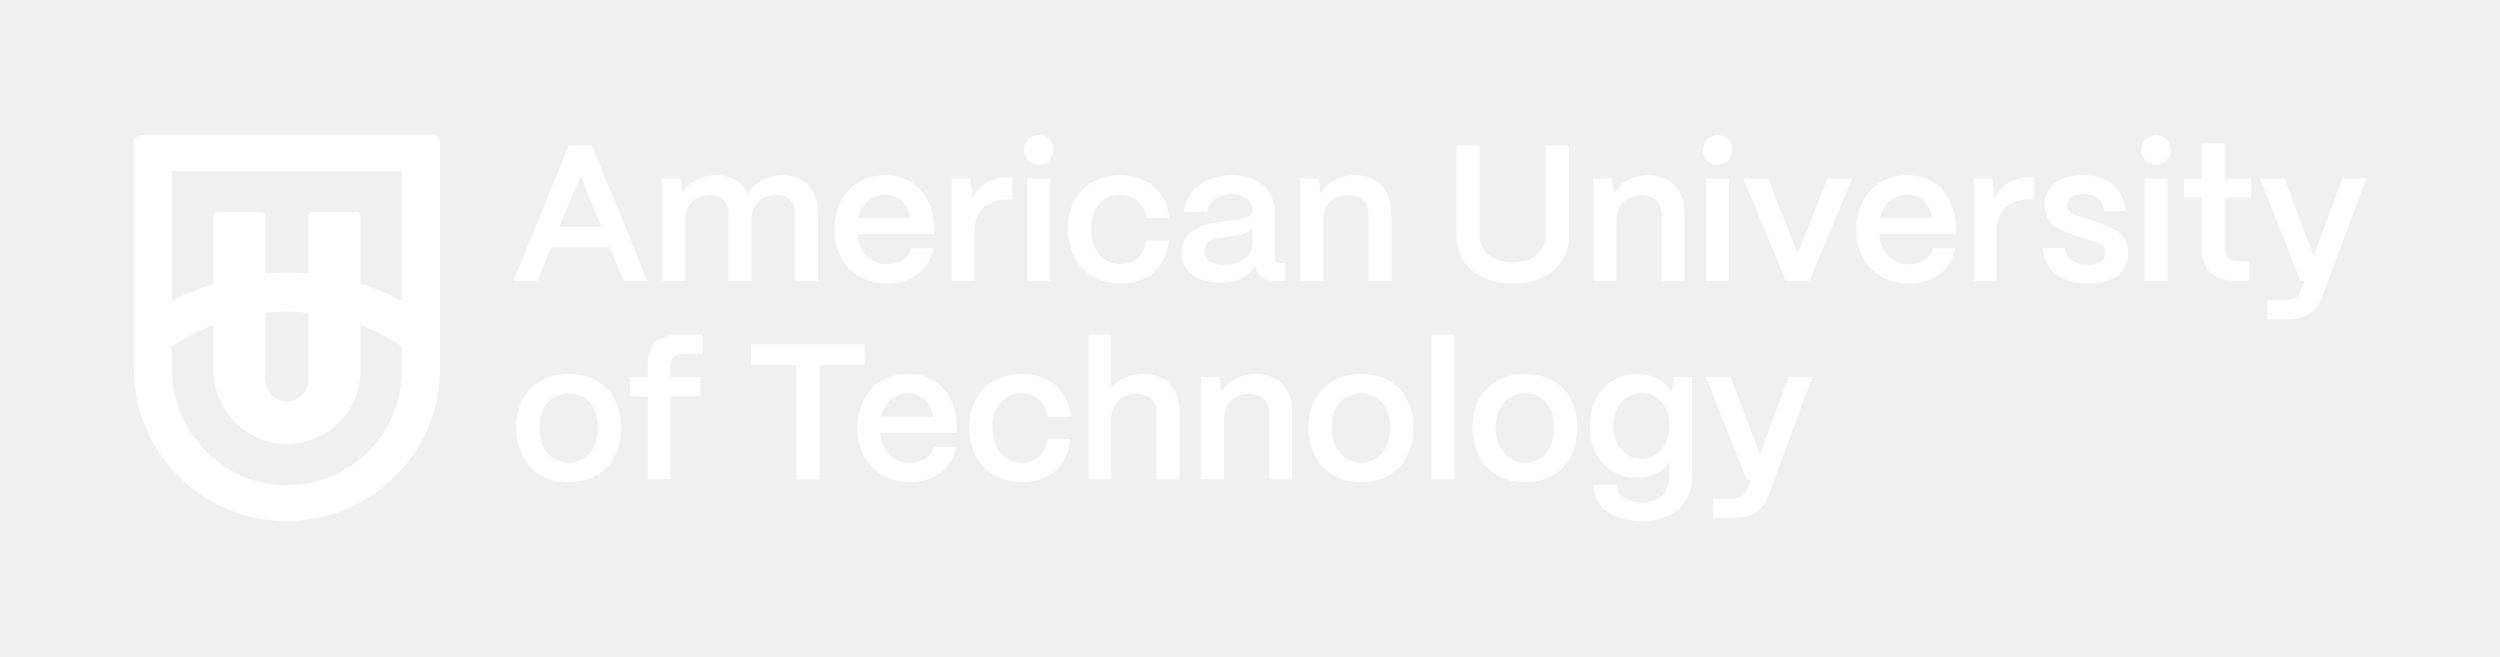
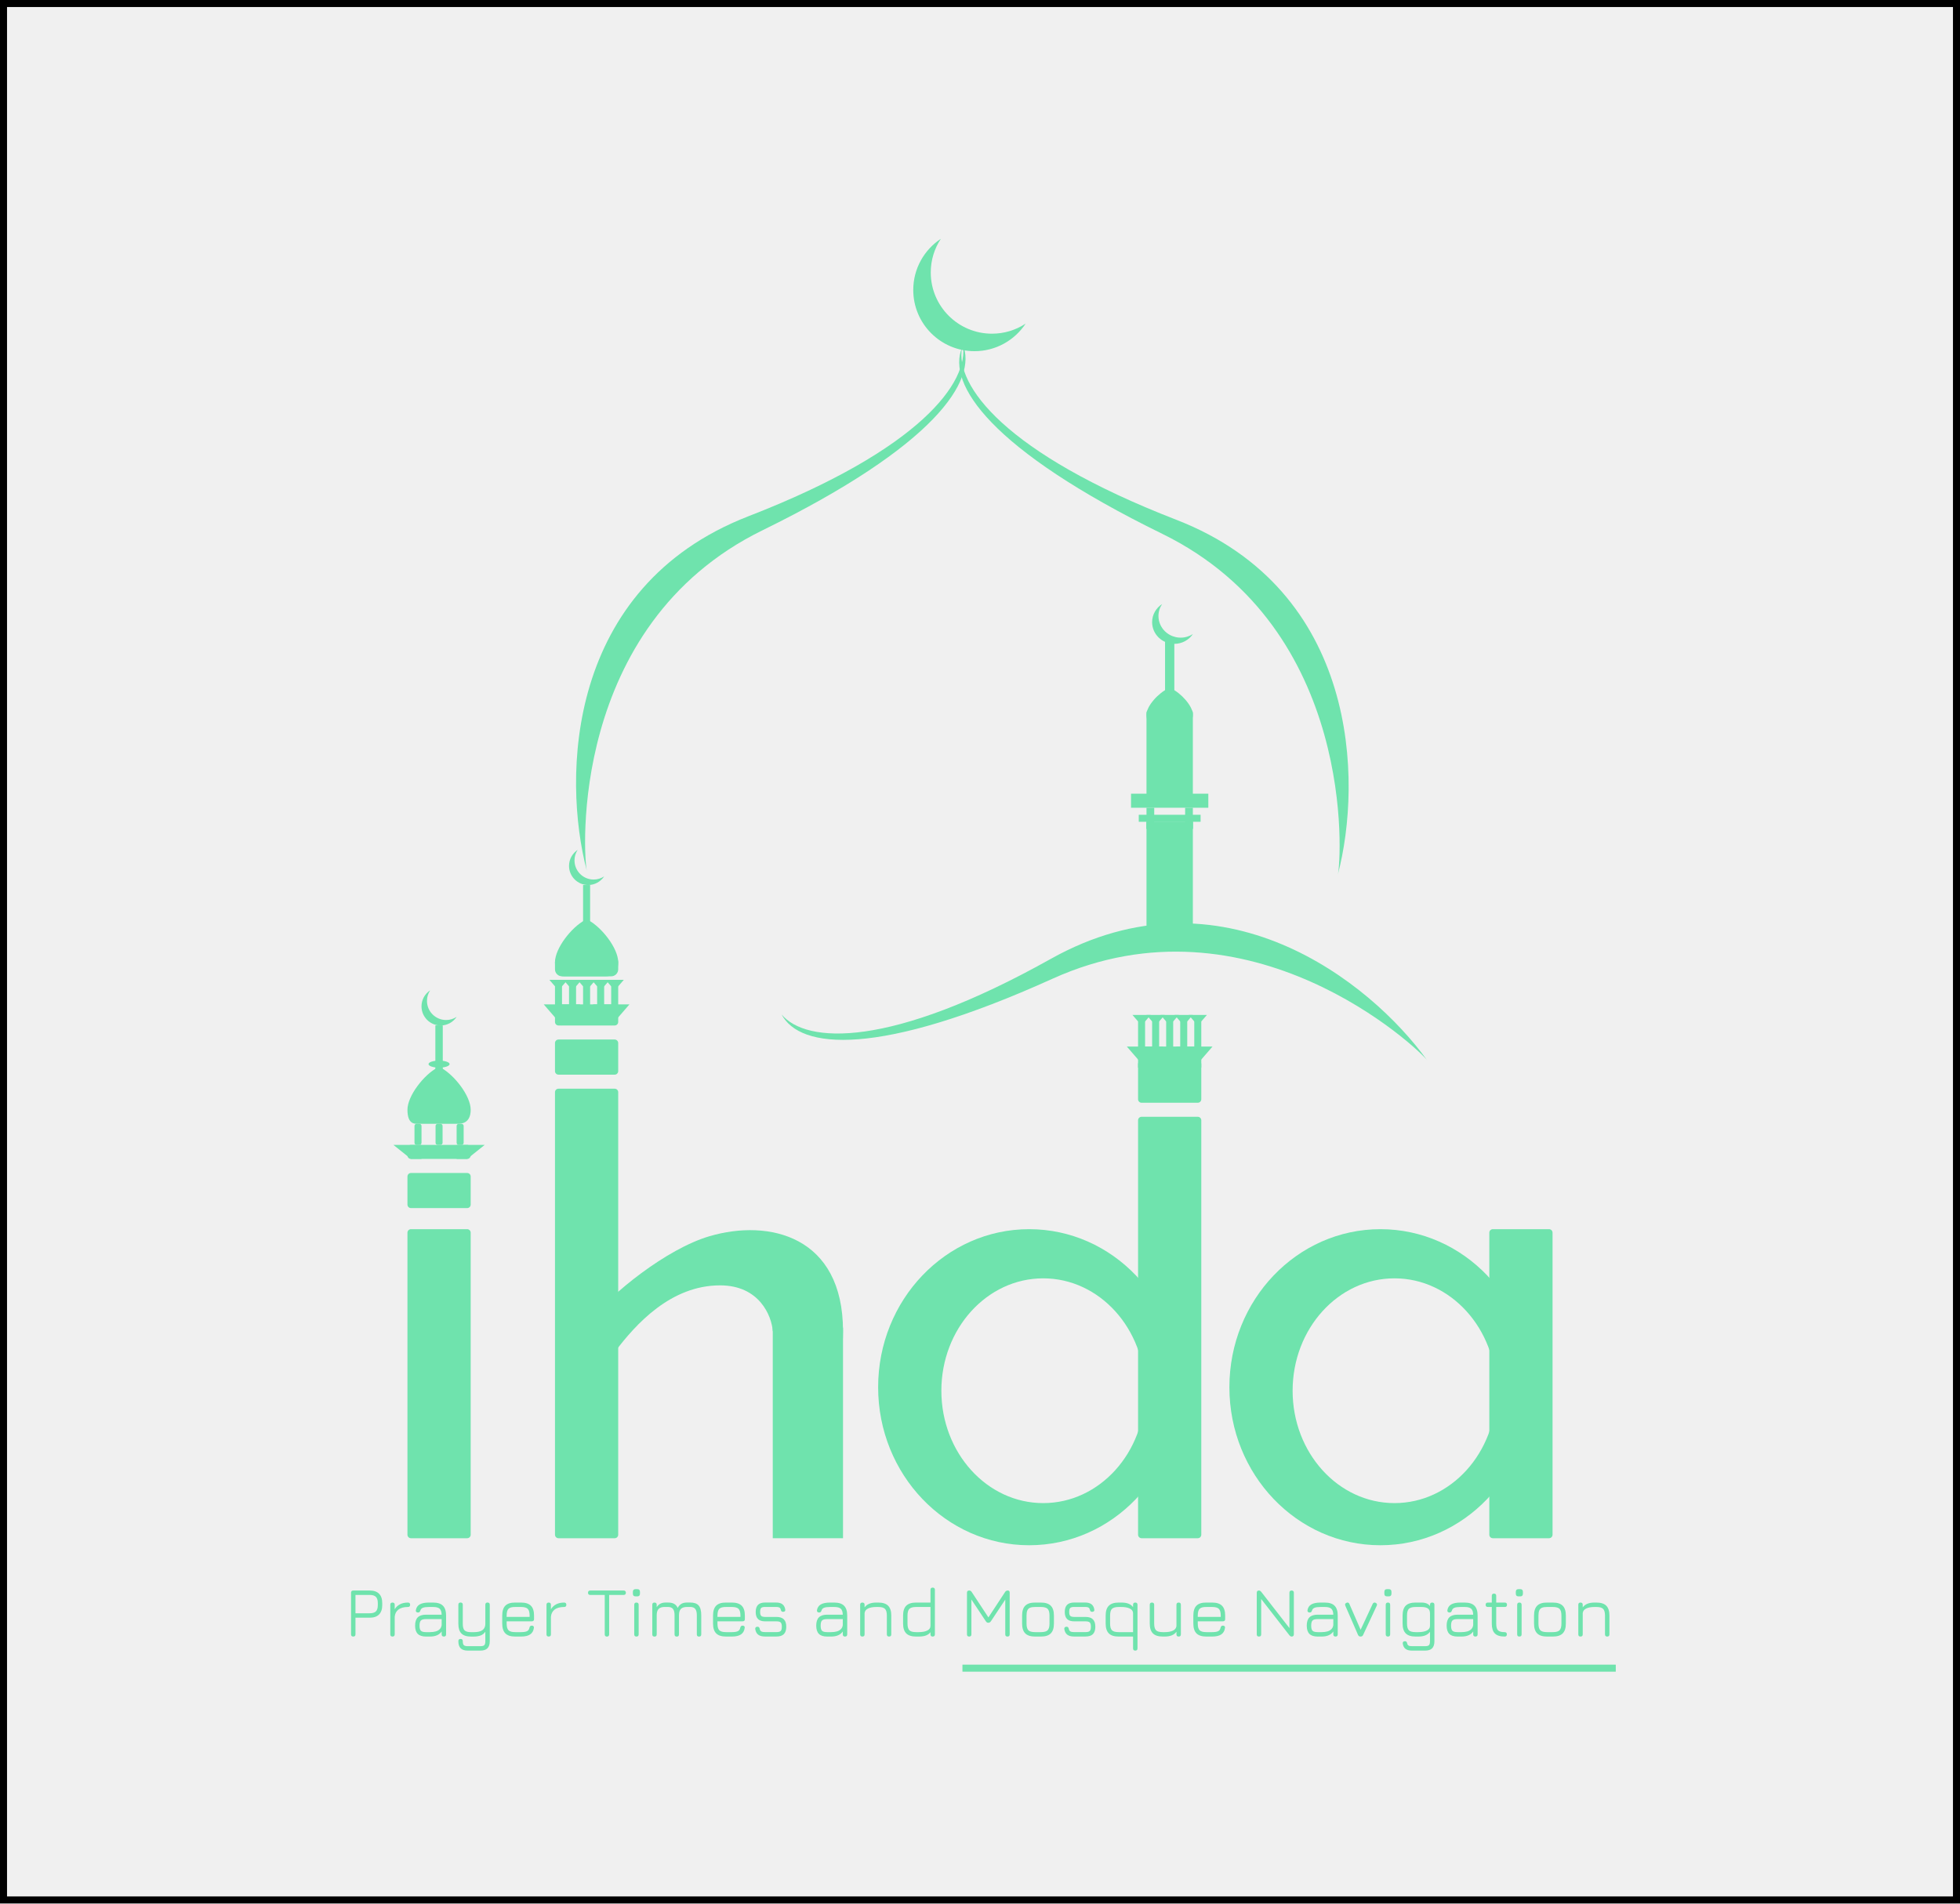
- <svg xmlns="http://www.w3.org/2000/svg" id="Logo" viewBox="0 0 4115.02 1080">
-   <defs>
-     <style>
-       .cls-1 {
-         fill: #fff;
-         stroke-width: 0px;
-       }
-     </style>
-   </defs>
-   <path id="Logogram" class="cls-1" d="M233.78,222.42c-7.5,0-13.58,6.06-13.58,13.54v370.3c0,7.21.3,14.15.88,20.69,5.1,62.7,33.48,120.87,79.94,163.77,46.69,43.13,107.51,66.87,171.22,66.87s124.49-23.73,171.22-66.87c46.45-42.9,74.84-101.03,79.96-163.66.58-6.57.88-13.54.88-20.79V235.96c0-7.48-6.08-13.54-13.58-13.54H233.78ZM661.5,610.05c0,105.02-86.46,190.29-192.17,188.69-103.88-1.56-186.36-87.96-186.36-191.53v-37.21l3.09-2c17.55-11.44,36.27-21.3,55.65-29.29l9.37-3.86v72.89c0,65.95,52.09,121.44,118.21,123,68.12,1.59,124.05-53.19,124.05-120.73v-75.16l9.41,3.86c19.29,7.96,38.03,17.81,55.65,29.29l3.09,2v40.05h.01,0ZM436.57,623.96v-109.26l6.22-.51c19.53-1.69,39.33-1.69,58.88,0l6.22.51v110.31c0,20.72-17.89,37.38-39.09,35.38-18.47-1.73-32.23-17.91-32.23-36.43h-.01.01ZM661.5,495.14l-9.82-4.84c-17.21-8.53-35.28-15.88-53.65-21.84l-4.68-1.52v-110.98c0-3.72-3.06-6.77-6.79-6.77h-71.89c-3.73,0-6.79,3.05-6.79,6.77v94.16l-7.27-.51c-18.85-1.35-37.93-1.35-56.78,0l-7.27.51v-94.16c0-3.72-3.06-6.77-6.79-6.77h-71.89c-3.73,0-6.79,3.05-6.79,6.77v110.98l-4.68,1.52c-18.2,5.93-36.27,13.27-53.62,21.84l-9.81,4.84v-213.91h378.52v213.91h.01-.01Z" />
-   <g id="Logotype">
-     <path class="cls-1" d="M2850.4,852.49h-30.51v-31.78h30.51c13.98,0,21.61-5.08,24.78-13.98l6.67-17.79h-6.99l-66.73-168.4h40.35l48.3,127.73,47.34-127.73h39.09l-73.4,197.32c-8.58,22.56-26.37,34.64-59.42,34.64h0Z" />
-     <path class="cls-1" d="M2702.61,857.57c-47.03,0-79.44-22.88-79.44-59.1h37.49c0,15.89,16.84,28.6,41.94,28.6,29.87,0,45.44-17.79,45.44-43.21v-23.83c-10.8,16.2-29.55,26.37-53.7,26.37-45.12,0-77.53-34.95-77.53-85.15s32.41-85.79,77.2-85.79c26.37,0,47.66,12.39,58.15,31.14l3.18-26.06h29.87v163.32c0,44.48-31.46,73.72-82.61,73.72h.01ZM2701.65,754.94c27.33,0,46.39-22.24,46.39-54.02s-19.07-53.7-46.39-53.7-46.07,21.92-46.07,54.02,18.75,53.7,46.07,53.7Z" />
-     <path class="cls-1" d="M2510.26,793.71c-54.65,0-86.42-38.45-86.42-90.56,0-54.97,37.18-87.7,86.42-87.7,54.34,0,86.1,38.13,86.1,87.7,0,56.88-35.9,90.56-86.1,90.56ZM2510.26,761.62c30.19,0,47.98-24.79,47.98-58.46s-18.75-55.61-47.98-55.61-48.3,22.24-48.3,55.61c0,36.86,20.65,58.46,48.3,58.46Z" />
-     <path class="cls-1" d="M2393.9,788.94h-37.49v-238.31h37.49v238.31Z" />
-     <path class="cls-1" d="M2240.31,793.71c-54.65,0-86.42-38.45-86.42-90.56,0-54.97,37.18-87.7,86.42-87.7,54.33,0,86.11,38.13,86.11,87.7,0,56.88-35.91,90.56-86.11,90.56ZM2240.31,761.62c30.19,0,47.98-24.79,47.98-58.46s-18.75-55.61-47.98-55.61-48.3,22.24-48.3,55.61c0,36.86,20.65,58.46,48.3,58.46Z" />
-     <path class="cls-1" d="M2014.72,788.94h-37.49v-168.4h30.19l3.18,24.78c10.49-17.48,31.77-29.87,56.88-29.87,35.91,0,59.42,24.15,59.42,61.96v111.53h-37.49v-109.62c0-18.75-12.39-31.14-33.36-31.14-24.47,0-40.98,16.84-41.31,38.76v102h-.02,0Z" />
-     <path class="cls-1" d="M1829.19,788.94h-37.49v-238.31h37.49v88.01c11.44-13.98,30.82-23.2,52.74-23.2,35.91,0,59.42,24.15,59.42,61.96v111.53h-37.49v-109.62c0-18.75-12.4-31.14-32.41-31.14-25.42,0-41.94,16.84-42.26,38.77v102h0Z" />
-     <path class="cls-1" d="M1682.42,793.71c-54.97,0-87.06-39.4-87.06-90.24,0-55.29,37.18-88.01,86.11-88.01,46.07,0,77.21,28.28,80.39,70.22h-36.86c-3.5-23.19-20.02-38.13-43.85-38.13-28.6,0-47.66,21.61-47.66,55.92,0,36.86,20.97,58.15,48.93,58.15,22.88,0,38.76-14.61,42.58-38.76h36.86c-4.45,43.53-34.63,70.86-79.44,70.86h0Z" />
-     <path class="cls-1" d="M1497.79,793.71c-51.47,0-86.74-36.86-86.74-88.33,0-55.61,36.54-89.92,83.57-89.92s79.44,33.36,80.39,88.01v8.9h-126.45c2.54,29.55,20.97,49.57,49.57,49.57,19.38,0,34-9.53,39.72-26.37h36.54c-8.58,36.22-36.86,58.15-76.57,58.15h-.03ZM1450.13,686h86.11c-4.77-24.15-19.7-38.77-41.62-38.77s-38.76,14.62-44.48,38.77h-.01Z" />
-     <path class="cls-1" d="M1349.12,788.93h-38.13v-188.1h-74.35v-34.32h186.52v34.32h-74.03v188.1h-.01Z" />
-     <path class="cls-1" d="M1103.84,788.94h-37.5v-136.63h-29.55v-31.77h29.55v-20.97c0-31.77,18.75-48.93,53.7-48.93h36.54v31.77h-34c-12.08,0-18.75,6.99-18.75,19.7v18.43h48.93v31.77h-48.93v136.63h.01Z" />
-     <path class="cls-1" d="M936.16,793.71c-54.65,0-86.43-38.45-86.43-90.56,0-54.97,37.18-87.7,86.43-87.7,54.33,0,86.11,38.13,86.11,87.7,0,56.88-35.91,90.56-86.11,90.56ZM936.16,761.62c30.19,0,47.98-24.79,47.98-58.46s-18.75-55.61-47.98-55.61-48.3,22.24-48.3,55.61c0,36.86,20.65,58.46,48.3,58.46Z" />
-     <path class="cls-1" d="M3762.02,525.54h-30.51v-31.77h30.51c13.98,0,21.61-5.08,24.78-13.98l6.67-17.79h-6.99l-66.73-168.4h40.35l48.3,127.73,47.34-127.73h39.08l-73.4,197.32c-8.58,22.56-26.37,34.63-59.41,34.63h0Z" />
-     <path class="cls-1" d="M3702.21,462.01h-21.61c-36.54,0-56.24-18.11-56.24-51.47v-85.16h-29.55v-31.77h29.55v-57.51h37.5v57.51h43.53v31.77h-43.53v82.61c0,14.3,7.31,22.24,21.29,22.24h19.07v31.77h-.01Z" />
-     <path class="cls-1" d="M3548.66,271.04c-13.66,0-24.15-10.8-24.15-24.47s10.49-24.15,24.15-24.15,24.15,10.49,24.15,24.15-10.17,24.47-24.15,24.47ZM3567.4,462h-37.5v-168.4h37.5v168.4Z" />
-     <path class="cls-1" d="M3438.09,466.76c-46.07,0-73.4-21.61-75.62-58.46h36.22c1.27,18.11,16.84,27.64,37.49,27.64,19.07,0,29.23-7.31,29.23-20.34s-10.8-15.57-25.42-20.34l-22.24-7.31c-27.96-9.21-52.11-18.75-52.11-49.89s22.88-49.57,63.23-49.57,65.77,20.65,70.22,58.78h-35.59c-1.9-19.06-15.57-27.96-34.95-27.96-16.52,0-26.05,6.99-26.05,18.43,0,13.03,14.61,16.52,26.69,20.65l20.33,6.67c33.36,11.12,53.38,21.29,53.38,51.47s-23.51,50.2-64.82,50.2v.03h.01Z" />
-     <path class="cls-1" d="M3286.29,461.99h-37.49v-168.4h30.19l4.45,33.05c10.8-22.88,30.51-34.95,58.47-34.95h6.35v36.54h-6.35c-34.95,0-55.61,18.75-55.61,50.52v83.25h0Z" />
-     <path class="cls-1" d="M3142.34,466.76c-51.48,0-86.75-36.86-86.75-88.33,0-55.61,36.54-89.92,83.57-89.92s79.43,33.36,80.39,88.02v8.9h-126.46c2.54,29.55,20.97,49.57,49.57,49.57,19.38,0,34-9.53,39.72-26.37h36.54c-8.58,36.22-36.86,58.15-76.58,58.15v-.02ZM3094.68,359.04h86.09c-4.76-24.15-19.7-38.76-41.62-38.76s-38.76,14.62-44.48,38.76h.01Z" />
-     <path class="cls-1" d="M2978.56,462h-39.08l-70.22-168.4h40.67l49.25,124.24,48.93-124.24h40.67l-70.22,168.4h0Z" />
-     <path class="cls-1" d="M2827.24,271.04c-13.67,0-24.15-10.8-24.15-24.47s10.48-24.15,24.15-24.15,24.15,10.49,24.15,24.15-10.17,24.47-24.15,24.47ZM2845.99,462h-37.5v-168.4h37.5v168.4Z" />
-     <path class="cls-1" d="M2660.44,461.99h-37.49v-168.4h30.19l3.18,24.78c10.48-17.48,31.77-29.87,56.88-29.87,35.91,0,59.42,24.15,59.42,61.96v111.53h-37.5v-109.62c0-18.75-12.39-31.14-33.36-31.14-24.47,0-40.99,16.84-41.31,38.76v102h0Z" />
-     <path class="cls-1" d="M2490.19,466.76c-57.2,0-92.78-33.68-92.78-78.8v-148.39h38.13v147.43c0,28.6,23.2,44.8,54.34,44.8s54.65-16.21,54.65-44.8v-147.43h38.13v148.39c0,44.48-34.63,78.8-92.46,78.8h0Z" />
-     <path class="cls-1" d="M2177.94,461.99h-37.5v-168.4h30.19l3.18,24.78c10.48-17.48,31.77-29.87,56.88-29.87,35.91,0,59.42,24.15,59.42,61.96v111.53h-37.49v-109.62c0-18.75-12.4-31.14-33.37-31.14-24.47,0-40.99,16.84-41.3,38.76v102h0Z" />
-     <path class="cls-1" d="M2008.94,465.49c-38.76,0-64.19-18.75-63.87-50.2.32-39.4,39.4-47.66,72.13-51.47,25.42-2.86,44.17-3.81,44.48-17.16-.32-16.52-13.03-27.33-34.63-27.33s-38.13,12.07-40.35,29.55h-37.81c3.5-35.59,35.27-60.37,78.8-60.37s70.54,24.78,70.54,60.69v76.26c0,4.77,2.54,7.31,8.26,7.31h9.21v29.23h-17.79c-17.16,0-27.65-6.99-30.51-19.7-.64-1.59-1.27-3.81-1.59-5.72-9.85,18.11-28.28,28.91-56.88,28.91h.01ZM2016.56,435.94c25.74,0,45.12-14.62,45.12-37.18v-23.51c-6.36,9.85-22.56,12.07-40.35,14.3-20.97,2.54-38.44,5.4-38.44,23.2,0,14.62,11.75,23.2,33.68,23.2h-.01Z" />
-     <path class="cls-1" d="M1844.7,466.76c-54.97,0-87.06-39.4-87.06-90.24,0-55.29,37.18-88.02,86.11-88.02,46.07,0,77.21,28.28,80.39,70.22h-36.86c-3.49-23.2-20.01-38.13-43.85-38.13-28.59,0-47.66,21.61-47.66,55.92,0,36.86,20.97,58.15,48.93,58.15,22.88,0,38.76-14.62,42.58-38.76h36.86c-4.45,43.53-34.64,70.86-79.44,70.86Z" />
-     <path class="cls-1" d="M1709.58,271.04c-13.66,0-24.15-10.8-24.15-24.47s10.49-24.15,24.15-24.15,24.15,10.49,24.15,24.15-10.17,24.47-24.15,24.47ZM1728.32,462h-37.49v-168.4h37.49v168.4Z" />
-     <path class="cls-1" d="M1604.21,461.99h-37.49v-168.4h30.19l4.45,33.05c10.8-22.88,30.5-34.95,58.46-34.95h6.36v36.54h-6.36c-34.95,0-55.6,18.75-55.6,50.52v83.25h0Z" />
-     <path class="cls-1" d="M1460.24,466.76c-51.47,0-86.74-36.86-86.74-88.33,0-55.61,36.54-89.92,83.57-89.92s79.43,33.36,80.39,88.02v8.9h-126.46c2.54,29.55,20.97,49.57,49.57,49.57,19.38,0,34-9.53,39.72-26.37h36.54c-8.58,36.22-36.86,58.15-76.58,58.15v-.02h-.01ZM1412.58,359.04h86.1c-4.77-24.15-19.7-38.76-41.62-38.76s-38.76,14.62-44.48,38.76h0Z" />
-     <path class="cls-1" d="M1127.6,461.99h-37.49v-168.4h30.19l2.86,23.51c10.48-16.52,31.14-28.6,56.24-28.6s42.58,12.07,51.47,31.46c9.54-17.79,31.14-31.46,57.83-31.46,35.27,0,57.83,25.1,57.83,61.32v112.16h-37.81v-110.26c0-18.75-11.44-30.82-29.55-30.82-25.74,0-41.94,16.84-42.26,39.08v102h-37.49v-110.26c0-18.75-11.44-30.82-29.55-30.82-25.74,0-41.94,16.84-42.26,39.08v102h0Z" />
-     <path class="cls-1" d="M884.68,462h-39.4l90.88-222.42h38.13l91.19,222.42h-39.4l-22.56-54.97h-96.28l-22.56,54.97ZM955.54,288.82l-34.64,84.52h68.95l-34.31-84.52Z" />
-   </g>
+ <svg xmlns="http://www.w3.org/2000/svg" width="279" height="271" viewBox="0 0 279 271" fill="none">
+   <rect x="58" y="175" width="9" height="44" rx="0.5" fill="#6fe3ad" />
+   <rect x="212" y="175" width="9" height="44" rx="0.5" fill="#6fe3ad" />
+   <rect x="79" y="155" width="9" height="64" rx="0.5" fill="#6fe3ad" />
+   <rect x="162" y="159" width="9" height="60" rx="0.5" fill="#6fe3ad" />
+   <rect width="9" height="5" rx="0.5" transform="matrix(1 0 0 -1 79 153)" fill="#6fe3ad" />
+   <rect width="9" height="5" rx="0.5" transform="matrix(1 0 0 -1 58 172)" fill="#6fe3ad" />
+   <rect width="9" height="2" rx="0.5" transform="matrix(1 0 0 -1 58 165)" fill="#6fe3ad" />
+   <rect width="10" height="30" transform="matrix(1 0 0 -1 110 219)" fill="#6fe3ad" />
+   <path d="M101 176C94.848 177.809 87 184.167 84 188C84.167 190.833 85.1 195.7 87.5 192.5C90.5 188.5 95.5 183 102.5 183C108.1 183 109.833 187.333 110 189.5C113.333 194 120 200.3 120 189.5C120 176 109.5 173.5 101 176Z" fill="#6fe3ad" />
+   <path d="M146.5 175C158.374 175 168 185.074 168 197.5C168 209.926 158.374 220 146.5 220C134.626 220 125 209.926 125 197.5C125 185.074 134.626 175 146.5 175ZM148.5 182C140.492 182 134 189.163 134 198C134 206.837 140.492 214 148.5 214C156.508 214 163 206.837 163 198C163 189.163 156.508 182 148.5 182Z" fill="#6fe3ad" />
+   <path d="M196.5 175C208.374 175 218 185.074 218 197.5C218 209.926 208.374 220 196.5 220C184.626 220 175 209.926 175 197.5C175 185.074 184.626 175 196.5 175ZM198.5 182C190.492 182 184 189.163 184 198C184 206.837 190.492 214 198.5 214C206.508 214 213 206.837 213 198C213 189.163 206.508 182 198.5 182Z" fill="#6fe3ad" />
+   <path d="M69 163H65V165H66.5L69 163Z" fill="#6fe3ad" />
+   <path d="M56 163H60V165H58.5L56 163Z" fill="#6fe3ad" />
+   <rect x="59" y="160" width="1" height="3" rx="0.3" fill="#6fe3ad" />
+   <rect x="62" y="160" width="1" height="3" rx="0.3" fill="#6fe3ad" />
+   <rect x="65" y="160" width="1" height="3" rx="0.3" fill="#6fe3ad" />
+   <path d="M65.105 160H59.421C58.947 160 58 160 58 158C58 156 60.368 153 62.263 152H62.737C64.632 153 67 156 67 158C67 160 65.579 160 65.105 160Z" fill="#6fe3ad" />
+   <rect x="62" y="146" width="1" height="8" fill="#6fe3ad" />
+   <rect x="62" y="146" width="1" height="8" fill="#6fe3ad" />
+   <rect width="9" height="3" rx="0.5" transform="matrix(1 0 0 -1 79 146)" fill="#6fe3ad" />
+   <rect width="9" height="3" rx="1" transform="matrix(1 0 0 -1 79 139)" fill="#6fe3ad" />
+   <path d="M87 146L89.598 143H84.402L87 146Z" fill="#6fe3ad" />
+   <path d="M80 146L82.598 143H77.402L80 146Z" fill="#6fe3ad" />
+   <rect x="79" y="140" width="1" height="4" rx="0.5" fill="#6fe3ad" />
+   <rect x="81" y="140" width="1" height="4" rx="0.5" fill="#6fe3ad" />
+   <rect x="85" y="140" width="1" height="4" rx="0.5" fill="#6fe3ad" />
+   <rect x="83" y="140" width="1" height="4" rx="0.5" fill="#6fe3ad" />
+   <rect x="87" y="140" width="1" height="4" rx="0.5" fill="#6fe3ad" />
+   <path d="M86.105 139H80.421C79.947 139 79 139 79 137C79 135 81.368 132 83.263 131H83.737C85.632 132 88 135 88 137C88 139 86.579 139 86.105 139Z" fill="#6fe3ad" />
+   <rect x="83" y="126" width="1" height="8" fill="#6fe3ad" />
+   <ellipse cx="62.5" cy="151.5" rx="1.5" ry="0.5" fill="#6fe3ad" />
+   <path d="M61.228 141C60.945 141.43 60.778 141.944 60.778 142.497C60.778 144.001 61.998 145.222 63.503 145.222C64.057 145.222 64.571 145.054 65.001 144.771C64.514 145.51 63.677 146 62.725 146C61.22 146 60 144.78 60 143.275C60 142.324 60.489 141.487 61.228 141Z" fill="#6fe3ad" />
+   <rect width="9" height="6" rx="0.5" transform="matrix(1 0 0 -1 162 157)" fill="#6fe3ad" />
+   <rect width="9" height="3" transform="matrix(1 0 0 -1 162 152)" fill="#6fe3ad" />
+   <path d="M170 152L172.598 149H167.402L170 152Z" fill="#6fe3ad" />
+   <path d="M163 152L165.598 149H160.402L163 152Z" fill="#6fe3ad" />
+   <path d="M162.5 146L163.799 144.5H161.201L162.5 146Z" fill="#6fe3ad" />
+   <path d="M164.5 146L165.799 144.5H163.201L164.5 146Z" fill="#6fe3ad" />
+   <path d="M166.5 146L167.799 144.5H165.201L166.5 146Z" fill="#6fe3ad" />
+   <path d="M168.5 146L169.799 144.5H167.201L168.5 146Z" fill="#6fe3ad" />
+   <path d="M170.5 146L171.799 144.5H169.201L170.5 146Z" fill="#6fe3ad" />
+   <rect x="168" y="145" width="1" height="5" rx="0.5" fill="#6fe3ad" />
+   <rect x="170" y="145" width="1" height="5" rx="0.5" fill="#6fe3ad" />
+   <rect x="162" y="145" width="1" height="5" rx="0.5" fill="#6fe3ad" />
+   <rect x="164" y="145" width="1" height="5" rx="0.5" fill="#6fe3ad" />
+   <path d="M82.228 121C81.945 121.43 81.778 121.944 81.778 122.497C81.778 124.001 82.998 125.222 84.503 125.222C85.057 125.222 85.571 125.054 86.001 124.771C85.514 125.51 84.677 126 83.725 126C82.22 126 81 124.78 81 123.275C81 122.324 81.489 121.487 82.228 121Z" fill="#6fe3ad" />
+   <path d="M133.926 34C133.019 35.375 132.49 37.021 132.49 38.791C132.49 43.605 136.394 47.508 141.208 47.508C142.977 47.508 144.622 46.979 145.997 46.073C144.438 48.437 141.761 49.998 138.717 49.998C133.903 49.998 130 46.096 130 41.282C130 38.238 131.561 35.559 133.926 34Z" fill="#6fe3ad" />
+   <rect x="166" y="145" width="1" height="5" rx="0.5" fill="#6fe3ad" />
+   <path d="M79.5 141L80.799 139.5H78.201L79.5 141Z" fill="#6fe3ad" />
+   <path d="M81.5 141L82.799 139.5H80.201L81.5 141Z" fill="#6fe3ad" />
+   <path d="M83.5 141L84.799 139.5H82.201L83.5 141Z" fill="#6fe3ad" />
+   <path d="M85.5 141L86.799 139.5H84.201L85.5 141Z" fill="#6fe3ad" />
+   <path d="M87.5 141L88.799 139.5H86.201L87.5 141Z" fill="#6fe3ad" />
+   <rect x="163.2" y="101" width="6.6" height="13" rx="0.5" fill="#6fe3ad" />
+   <path d="M168.411 103H164.242C163.895 103 163.2 103 163.2 101.75C163.2 100.5 164.937 98.625 166.326 98H166.674C168.063 98.625 169.8 100.5 169.8 101.75C169.8 103 168.758 103 168.411 103Z" fill="#6fe3ad" />
+   <rect x="165.842" y="90.667" width="1.32" height="9.067" fill="#6fe3ad" />
+   <path d="M165.425 86C165.096 86.487 164.903 87.07 164.903 87.697C164.904 89.402 166.319 90.784 168.064 90.784C168.706 90.784 169.303 90.596 169.802 90.274C169.236 91.112 168.265 91.666 167.161 91.666C165.415 91.666 164 90.284 164 88.579C164 87.501 164.567 86.552 165.425 86Z" fill="#6fe3ad" />
+   <rect x="161" y="113" width="11" height="2" fill="#6fe3ad" />
+   <rect x="162.1" y="116" width="8.8" height="1" fill="#6fe3ad" />
+   <rect x="163.2" y="117" width="6.6" height="1" fill="#6fe3ad" />
+   <rect x="163.2" y="117" width="6.6" height="16" fill="#6fe3ad" />
+   <rect x="163.2" y="115" width="1.1" height="3" fill="#6fe3ad" />
+   <rect x="168.7" y="115" width="1.1" height="3" fill="#6fe3ad" />
+   <path d="M108.537 75.5C80.854 89.059 83.037 122 83.537 124C80.037 110.667 80.564 83.571 106.537 73.5C131.037 64 138.037 54.333 137.037 49C139.204 54.167 133.037 63.5 108.537 75.5Z" fill="#6fe3ad" />
+   <path d="M165.44 76C193.122 89.559 190.94 122.5 190.44 124.5C193.94 111.167 193.412 84.071 167.44 74C142.94 64.5 135.94 54.833 136.94 49.5C134.773 54.667 140.94 64 165.44 76Z" fill="#6fe3ad" />
+   <path d="M149.839 139.337C177.924 126.633 201.928 149.299 203.151 150.958C195.102 139.767 173.878 122.914 149.571 136.521C126.642 149.356 114.731 148.595 111.257 144.427C113.859 149.388 124.982 150.58 149.839 139.337Z" fill="#6fe3ad" />
+   <path d="M50.285 233C50.075 233 49.97 232.895 49.97 232.685V226.76C49.97 226.55 50.075 226.445 50.285 226.445H52.625C53.208 226.445 53.652 226.597 53.955 226.9C54.258 227.203 54.41 227.647 54.41 228.23V228.53C54.41 229.11 54.258 229.553 53.955 229.86C53.652 230.163 53.208 230.315 52.625 230.315H50.6V232.685C50.6 232.895 50.495 233 50.285 233ZM50.6 229.685H52.625C53.035 229.685 53.33 229.595 53.51 229.415C53.69 229.232 53.78 228.937 53.78 228.53V228.23C53.78 227.823 53.69 227.53 53.51 227.35C53.33 227.167 53.035 227.075 52.625 227.075H50.6V229.685ZM55.871 233C55.661 233 55.556 232.895 55.556 232.685V228.475C55.556 228.265 55.661 228.16 55.871 228.16C56.081 228.16 56.186 228.265 56.186 228.475V229.115C56.369 228.805 56.621 228.568 56.941 228.405C57.261 228.242 57.636 228.16 58.066 228.16C58.276 228.16 58.381 228.265 58.381 228.475C58.381 228.685 58.276 228.79 58.066 228.79C57.479 228.79 57.026 228.915 56.706 229.165C56.389 229.415 56.216 229.763 56.186 230.21V232.685C56.186 232.895 56.081 233 55.871 233ZM60.644 233C60.114 233 59.722 232.873 59.469 232.62C59.215 232.367 59.089 231.975 59.089 231.445C59.089 230.912 59.215 230.518 59.469 230.265C59.722 230.012 60.114 229.885 60.644 229.885H62.869C62.855 229.475 62.757 229.19 62.574 229.03C62.394 228.87 62.084 228.79 61.644 228.79H61.064C60.67 228.79 60.38 228.828 60.194 228.905C60.01 228.978 59.892 229.107 59.839 229.29C59.805 229.39 59.764 229.463 59.714 229.51C59.667 229.553 59.595 229.575 59.499 229.575C59.395 229.575 59.314 229.547 59.254 229.49C59.197 229.43 59.177 229.35 59.194 229.25C59.257 228.87 59.442 228.593 59.749 228.42C60.055 228.247 60.494 228.16 61.064 228.16H61.644C62.284 228.16 62.752 228.31 63.049 228.61C63.349 228.907 63.499 229.375 63.499 230.015V232.685C63.499 232.895 63.394 233 63.184 233C62.974 233 62.869 232.895 62.869 232.685V232.275C62.539 232.758 61.984 233 61.204 233H60.644ZM60.644 232.37H61.204C61.504 232.37 61.77 232.338 62.004 232.275C62.24 232.212 62.434 232.107 62.584 231.96C62.737 231.813 62.832 231.615 62.869 231.365V230.515H60.644C60.287 230.515 60.044 230.58 59.914 230.71C59.784 230.84 59.719 231.085 59.719 231.445C59.719 231.802 59.784 232.045 59.914 232.175C60.044 232.305 60.287 232.37 60.644 232.37ZM66.581 235C66.128 235 65.791 234.89 65.571 234.67C65.354 234.45 65.246 234.112 65.246 233.655C65.246 233.445 65.351 233.34 65.561 233.34C65.771 233.34 65.876 233.445 65.876 233.655C65.876 233.935 65.924 234.123 66.021 234.22C66.118 234.32 66.304 234.37 66.581 234.37H68.381C68.658 234.37 68.844 234.32 68.941 234.22C69.038 234.123 69.086 233.935 69.086 233.655V232.315C68.896 232.582 68.661 232.763 68.381 232.86C68.101 232.957 67.781 233.005 67.421 233.005H67.071C66.441 233.005 65.979 232.858 65.686 232.565C65.393 232.272 65.246 231.813 65.246 231.19V228.47C65.246 228.26 65.351 228.155 65.561 228.155C65.771 228.155 65.876 228.26 65.876 228.47V231.19C65.876 231.64 65.961 231.95 66.131 232.12C66.304 232.29 66.618 232.375 67.071 232.375H67.421C67.994 232.375 68.414 232.277 68.681 232.08C68.951 231.883 69.086 231.587 69.086 231.19V228.47C69.086 228.26 69.191 228.155 69.401 228.155C69.611 228.155 69.716 228.26 69.716 228.47V233.655C69.716 234.112 69.606 234.45 69.386 234.67C69.169 234.89 68.834 235 68.381 235H66.581ZM72.12 230.83V231.155C72.12 231.612 72.208 231.928 72.385 232.105C72.564 232.282 72.885 232.37 73.344 232.37H74.165C74.561 232.37 74.85 232.323 75.029 232.23C75.213 232.137 75.325 231.975 75.365 231.745C75.388 231.645 75.424 231.57 75.475 231.52C75.525 231.47 75.6 231.445 75.7 231.445C75.803 231.445 75.881 231.473 75.934 231.53C75.991 231.583 76.011 231.663 75.995 231.77C75.941 232.187 75.763 232.497 75.46 232.7C75.159 232.9 74.728 233 74.165 233H73.344C72.708 233 72.24 232.85 71.939 232.55C71.639 232.25 71.49 231.785 71.49 231.155V230.015C71.49 229.368 71.639 228.897 71.939 228.6C72.24 228.3 72.708 228.153 73.344 228.16H74.165C74.805 228.16 75.273 228.31 75.57 228.61C75.87 228.907 76.019 229.375 76.019 230.015V230.515C76.019 230.725 75.915 230.83 75.704 230.83H72.12ZM73.344 228.79C72.885 228.783 72.564 228.868 72.385 229.045C72.208 229.222 72.12 229.545 72.12 230.015V230.2H75.389V230.015C75.389 229.552 75.301 229.232 75.124 229.055C74.948 228.878 74.628 228.79 74.165 228.79H73.344ZM78.107 233C77.897 233 77.792 232.895 77.792 232.685V228.475C77.792 228.265 77.897 228.16 78.107 228.16C78.317 228.16 78.422 228.265 78.422 228.475V229.115C78.606 228.805 78.857 228.568 79.177 228.405C79.497 228.242 79.872 228.16 80.302 228.16C80.512 228.16 80.617 228.265 80.617 228.475C80.617 228.685 80.512 228.79 80.302 228.79C79.716 228.79 79.262 228.915 78.942 229.165C78.626 229.415 78.452 229.763 78.422 230.21V232.685C78.422 232.895 78.317 233 78.107 233ZM86.397 233.005C86.297 233.005 86.219 232.978 86.162 232.925C86.109 232.868 86.082 232.79 86.082 232.69V227.075H84.017C83.917 227.075 83.839 227.048 83.782 226.995C83.729 226.938 83.702 226.86 83.702 226.76C83.702 226.66 83.729 226.583 83.782 226.53C83.839 226.473 83.917 226.445 84.017 226.445H88.777C88.877 226.445 88.954 226.473 89.007 226.53C89.064 226.583 89.092 226.66 89.092 226.76C89.092 226.86 89.064 226.938 89.007 226.995C88.954 227.048 88.877 227.075 88.777 227.075H86.712V232.69C86.712 232.787 86.684 232.863 86.627 232.92C86.574 232.977 86.497 233.005 86.397 233.005ZM90.478 227.28C90.218 227.28 90.088 227.148 90.088 226.885V226.635C90.088 226.378 90.218 226.25 90.478 226.25H90.722C90.972 226.25 91.097 226.378 91.097 226.635V226.885C91.097 227.148 90.972 227.28 90.722 227.28H90.478ZM90.597 233C90.388 233 90.282 232.895 90.282 232.685V228.475C90.282 228.265 90.388 228.16 90.597 228.16C90.808 228.16 90.912 228.265 90.912 228.475V232.685C90.912 232.895 90.808 233 90.597 233ZM98.231 228.155C98.801 228.155 99.207 228.295 99.451 228.575C99.698 228.855 99.821 229.32 99.821 229.97V232.69C99.821 232.9 99.716 233.005 99.506 233.005C99.296 233.005 99.191 232.9 99.191 232.69V229.97C99.191 229.55 99.116 229.248 98.966 229.065C98.819 228.878 98.574 228.785 98.231 228.785H97.816C97.399 228.785 97.101 228.878 96.921 229.065C96.741 229.248 96.651 229.55 96.651 229.97V232.69C96.651 232.9 96.546 233.005 96.336 233.005C96.126 233.005 96.021 232.9 96.021 232.69V229.97C96.021 229.55 95.946 229.248 95.796 229.065C95.649 228.878 95.404 228.785 95.061 228.785H94.646C94.229 228.785 93.931 228.878 93.751 229.065C93.571 229.248 93.481 229.55 93.481 229.97V232.69C93.481 232.9 93.376 233.005 93.166 233.005C92.956 233.005 92.851 232.9 92.851 232.69V228.475C92.851 228.265 92.956 228.16 93.166 228.16C93.376 228.16 93.481 228.265 93.481 228.475V228.81C93.638 228.577 93.817 228.41 94.021 228.31C94.228 228.207 94.483 228.155 94.786 228.155H95.061C95.431 228.155 95.726 228.215 95.946 228.335C96.169 228.452 96.343 228.645 96.466 228.915C96.619 228.642 96.801 228.447 97.011 228.33C97.221 228.213 97.489 228.155 97.816 228.155H98.231ZM102.129 230.83V231.155C102.129 231.612 102.218 231.928 102.394 232.105C102.574 232.282 102.894 232.37 103.354 232.37H104.174C104.571 232.37 104.859 232.323 105.039 232.23C105.223 232.137 105.334 231.975 105.374 231.745C105.398 231.645 105.434 231.57 105.484 231.52C105.534 231.47 105.609 231.445 105.709 231.445C105.813 231.445 105.891 231.473 105.944 231.53C106.001 231.583 106.021 231.663 106.004 231.77C105.951 232.187 105.773 232.497 105.469 232.7C105.169 232.9 104.738 233 104.174 233H103.354C102.718 233 102.249 232.85 101.949 232.55C101.649 232.25 101.499 231.785 101.499 231.155V230.015C101.499 229.368 101.649 228.897 101.949 228.6C102.249 228.3 102.718 228.153 103.354 228.16H104.174C104.814 228.16 105.283 228.31 105.579 228.61C105.879 228.907 106.029 229.375 106.029 230.015V230.515C106.029 230.725 105.924 230.83 105.714 230.83H102.129ZM103.354 228.79C102.894 228.783 102.574 228.868 102.394 229.045C102.218 229.222 102.129 229.545 102.129 230.015V230.2H105.399V230.015C105.399 229.552 105.311 229.232 105.134 229.055C104.958 228.878 104.638 228.79 104.174 228.79H103.354ZM108.887 232.995C108.474 232.995 108.154 232.908 107.927 232.735C107.7 232.558 107.56 232.292 107.507 231.935C107.494 231.828 107.515 231.747 107.572 231.69C107.632 231.63 107.714 231.6 107.817 231.6C107.92 231.6 107.995 231.627 108.042 231.68C108.092 231.73 108.127 231.807 108.147 231.91C108.18 232.08 108.254 232.198 108.367 232.265C108.48 232.332 108.654 232.365 108.887 232.365H110.527C110.824 232.365 111.025 232.312 111.132 232.205C111.239 232.098 111.292 231.897 111.292 231.6C111.292 231.303 111.239 231.102 111.132 230.995C111.025 230.888 110.824 230.835 110.527 230.835H108.912C108.462 230.835 108.125 230.725 107.902 230.505C107.682 230.285 107.572 229.95 107.572 229.5C107.572 229.04 107.682 228.702 107.902 228.485C108.122 228.265 108.459 228.155 108.912 228.155H110.477C111.244 228.155 111.677 228.487 111.777 229.15C111.797 229.253 111.777 229.335 111.717 229.395C111.66 229.452 111.579 229.48 111.472 229.48C111.372 229.48 111.297 229.455 111.247 229.405C111.2 229.352 111.165 229.277 111.142 229.18C111.112 229.03 111.047 228.927 110.947 228.87C110.847 228.813 110.69 228.785 110.477 228.785H108.912C108.635 228.785 108.447 228.833 108.347 228.93C108.25 229.027 108.202 229.217 108.202 229.5C108.202 229.77 108.252 229.955 108.352 230.055C108.452 230.155 108.639 230.205 108.912 230.205H110.527C111 230.205 111.35 230.32 111.577 230.55C111.807 230.777 111.922 231.127 111.922 231.6C111.922 232.073 111.807 232.425 111.577 232.655C111.35 232.882 111 232.995 110.527 232.995H108.887ZM117.743 233C117.213 233 116.822 232.873 116.568 232.62C116.315 232.367 116.188 231.975 116.188 231.445C116.188 230.912 116.315 230.518 116.568 230.265C116.822 230.012 117.213 229.885 117.743 229.885H119.968C119.955 229.475 119.857 229.19 119.673 229.03C119.493 228.87 119.183 228.79 118.743 228.79H118.163C117.77 228.79 117.48 228.828 117.293 228.905C117.11 228.978 116.992 229.107 116.938 229.29C116.905 229.39 116.863 229.463 116.813 229.51C116.767 229.553 116.695 229.575 116.598 229.575C116.495 229.575 116.413 229.547 116.353 229.49C116.297 229.43 116.277 229.35 116.293 229.25C116.357 228.87 116.542 228.593 116.848 228.42C117.155 228.247 117.593 228.16 118.163 228.16H118.743C119.383 228.16 119.852 228.31 120.148 228.61C120.448 228.907 120.598 229.375 120.598 230.015V232.685C120.598 232.895 120.493 233 120.283 233C120.073 233 119.968 232.895 119.968 232.685V232.275C119.638 232.758 119.083 233 118.303 233H117.743ZM117.743 232.37H118.303C118.603 232.37 118.87 232.338 119.103 232.275C119.34 232.212 119.533 232.107 119.683 231.96C119.837 231.813 119.932 231.615 119.968 231.365V230.515H117.743C117.387 230.515 117.143 230.58 117.013 230.71C116.883 230.84 116.818 231.085 116.818 231.445C116.818 231.802 116.883 232.045 117.013 232.175C117.143 232.305 117.387 232.37 117.743 232.37ZM122.756 233C122.546 233 122.441 232.895 122.441 232.685V228.475C122.441 228.265 122.546 228.16 122.756 228.16C122.966 228.16 123.071 228.265 123.071 228.475V228.845C123.401 228.388 123.956 228.16 124.736 228.16H125.016C125.656 228.16 126.124 228.31 126.421 228.61C126.721 228.907 126.871 229.375 126.871 230.015V232.685C126.871 232.895 126.766 233 126.556 233C126.346 233 126.241 232.895 126.241 232.685V230.015C126.241 229.552 126.151 229.232 125.971 229.055C125.794 228.878 125.476 228.79 125.016 228.79H124.736C124.259 228.79 123.872 228.86 123.576 229C123.279 229.14 123.111 229.358 123.071 229.655V232.685C123.071 232.895 122.966 233 122.756 233ZM130.405 233C129.768 233 129.3 232.85 129 232.55C128.7 232.25 128.55 231.782 128.55 231.145V230.015C128.55 229.375 128.7 228.907 129 228.61C129.3 228.31 129.768 228.16 130.405 228.16H132.45V226.345C132.45 226.135 132.555 226.03 132.765 226.03C132.975 226.03 133.08 226.135 133.08 226.345V232.685C133.08 232.895 132.975 233 132.765 233C132.555 233 132.45 232.895 132.45 232.685V232.375C132.303 232.578 132.095 232.733 131.825 232.84C131.555 232.947 131.208 233 130.785 233H130.405ZM130.405 232.37H130.785C131.278 232.37 131.678 232.297 131.985 232.15C132.295 232 132.45 231.777 132.45 231.48V228.79H130.405C129.945 228.79 129.625 228.88 129.445 229.06C129.268 229.237 129.18 229.555 129.18 230.015V231.145C129.18 231.605 129.268 231.925 129.445 232.105C129.625 232.282 129.945 232.37 130.405 232.37ZM137.961 233C137.751 233 137.646 232.895 137.646 232.685V226.76C137.646 226.55 137.751 226.445 137.961 226.445C138.107 226.445 138.226 226.513 138.316 226.65L140.761 230.37L140.621 230.39L143.076 226.65C143.162 226.513 143.289 226.445 143.456 226.445C143.636 226.445 143.726 226.55 143.726 226.76V232.685C143.726 232.895 143.621 233 143.411 233C143.201 233 143.096 232.895 143.096 232.685V227.39L143.286 227.455L141.046 230.83C140.956 230.967 140.829 231.035 140.666 231.035C140.536 231.035 140.426 230.967 140.336 230.83L138.096 227.455L138.276 227.515V232.685C138.276 232.895 138.171 233 137.961 233ZM147.348 233C146.712 233 146.243 232.85 145.943 232.55C145.643 232.25 145.493 231.785 145.493 231.155V230.015C145.493 229.372 145.643 228.902 145.943 228.605C146.243 228.305 146.712 228.157 147.348 228.16H148.168C148.808 228.16 149.277 228.31 149.573 228.61C149.873 228.907 150.023 229.375 150.023 230.015V231.145C150.023 231.782 149.873 232.25 149.573 232.55C149.277 232.85 148.808 233 148.168 233H147.348ZM146.123 231.155C146.123 231.612 146.212 231.928 146.388 232.105C146.568 232.282 146.888 232.37 147.348 232.37H148.168C148.632 232.37 148.952 232.282 149.128 232.105C149.305 231.925 149.393 231.605 149.393 231.145V230.015C149.393 229.552 149.305 229.232 149.128 229.055C148.952 228.878 148.632 228.79 148.168 228.79H147.348C147.042 228.787 146.798 228.823 146.618 228.9C146.442 228.973 146.315 229.1 146.238 229.28C146.162 229.457 146.123 229.702 146.123 230.015V231.155ZM152.881 232.995C152.468 232.995 152.148 232.908 151.921 232.735C151.695 232.558 151.555 232.292 151.501 231.935C151.488 231.828 151.51 231.747 151.566 231.69C151.626 231.63 151.708 231.6 151.811 231.6C151.915 231.6 151.99 231.627 152.036 231.68C152.086 231.73 152.121 231.807 152.141 231.91C152.175 232.08 152.248 232.198 152.361 232.265C152.475 232.332 152.648 232.365 152.881 232.365H154.521C154.818 232.365 155.02 232.312 155.126 232.205C155.233 232.098 155.286 231.897 155.286 231.6C155.286 231.303 155.233 231.102 155.126 230.995C155.02 230.888 154.818 230.835 154.521 230.835H152.906C152.456 230.835 152.12 230.725 151.896 230.505C151.676 230.285 151.566 229.95 151.566 229.5C151.566 229.04 151.676 228.702 151.896 228.485C152.116 228.265 152.453 228.155 152.906 228.155H154.471C155.238 228.155 155.671 228.487 155.771 229.15C155.791 229.253 155.771 229.335 155.711 229.395C155.655 229.452 155.573 229.48 155.466 229.48C155.366 229.48 155.291 229.455 155.241 229.405C155.195 229.352 155.16 229.277 155.136 229.18C155.106 229.03 155.041 228.927 154.941 228.87C154.841 228.813 154.685 228.785 154.471 228.785H152.906C152.63 228.785 152.441 228.833 152.341 228.93C152.245 229.027 152.196 229.217 152.196 229.5C152.196 229.77 152.246 229.955 152.346 230.055C152.446 230.155 152.633 230.205 152.906 230.205H154.521C154.995 230.205 155.345 230.32 155.571 230.55C155.801 230.777 155.916 231.127 155.916 231.6C155.916 232.073 155.801 232.425 155.571 232.655C155.345 232.882 154.995 232.995 154.521 232.995H152.881ZM161.603 235C161.393 235 161.288 234.895 161.288 234.685V233H159.243C158.606 233 158.138 232.85 157.838 232.55C157.538 232.25 157.388 231.782 157.388 231.145V230.015C157.388 229.375 157.538 228.907 157.838 228.61C158.138 228.31 158.606 228.16 159.243 228.16H159.623C160.046 228.16 160.393 228.217 160.663 228.33C160.936 228.443 161.145 228.607 161.288 228.82V228.475C161.288 228.265 161.393 228.16 161.603 228.16C161.813 228.16 161.918 228.265 161.918 228.475V234.685C161.918 234.895 161.813 235 161.603 235ZM159.243 232.37H161.288V229.685C161.288 229.382 161.133 229.157 160.823 229.01C160.516 228.863 160.116 228.79 159.623 228.79H159.243C158.783 228.79 158.463 228.878 158.283 229.055C158.106 229.232 158.018 229.552 158.018 230.015V231.145C158.018 231.605 158.106 231.925 158.283 232.105C158.463 232.282 158.783 232.37 159.243 232.37ZM167.779 228.16C167.989 228.16 168.094 228.265 168.094 228.475V232.685C168.094 232.895 167.989 233 167.779 233C167.569 233 167.464 232.895 167.464 232.685V232.31C167.137 232.77 166.582 233 165.799 233H165.519C164.882 233 164.414 232.85 164.114 232.55C163.814 232.25 163.664 231.782 163.664 231.145V228.475C163.664 228.265 163.769 228.16 163.979 228.16C164.189 228.16 164.294 228.265 164.294 228.475V231.145C164.294 231.605 164.382 231.925 164.559 232.105C164.739 232.282 165.059 232.37 165.519 232.37H165.799C166.276 232.37 166.662 232.3 166.959 232.16C167.259 232.017 167.427 231.798 167.464 231.505V228.475C167.464 228.265 167.569 228.16 167.779 228.16ZM170.498 230.83V231.155C170.498 231.612 170.587 231.928 170.763 232.105C170.943 232.282 171.263 232.37 171.723 232.37H172.543C172.94 232.37 173.228 232.323 173.408 232.23C173.592 232.137 173.703 231.975 173.743 231.745C173.767 231.645 173.803 231.57 173.853 231.52C173.903 231.47 173.978 231.445 174.078 231.445C174.182 231.445 174.26 231.473 174.313 231.53C174.37 231.583 174.39 231.663 174.373 231.77C174.32 232.187 174.142 232.497 173.838 232.7C173.538 232.9 173.107 233 172.543 233H171.723C171.087 233 170.618 232.85 170.318 232.55C170.018 232.25 169.868 231.785 169.868 231.155V230.015C169.868 229.368 170.018 228.897 170.318 228.6C170.618 228.3 171.087 228.153 171.723 228.16H172.543C173.183 228.16 173.652 228.31 173.948 228.61C174.248 228.907 174.398 229.375 174.398 230.015V230.515C174.398 230.725 174.293 230.83 174.083 230.83H170.498ZM171.723 228.79C171.263 228.783 170.943 228.868 170.763 229.045C170.587 229.222 170.498 229.545 170.498 230.015V230.2H173.768V230.015C173.768 229.552 173.68 229.232 173.503 229.055C173.327 228.878 173.007 228.79 172.543 228.79H171.723ZM179.211 233C179.001 233 178.896 232.895 178.896 232.685V226.76C178.896 226.55 179.001 226.445 179.211 226.445C179.321 226.445 179.427 226.507 179.531 226.63L183.696 231.985H183.546V226.76C183.546 226.55 183.651 226.445 183.861 226.445C184.071 226.445 184.176 226.55 184.176 226.76V232.685C184.176 232.895 184.071 233 183.861 233C183.747 233 183.641 232.938 183.541 232.815L179.376 227.46H179.526V232.685C179.526 232.895 179.421 233 179.211 233ZM187.568 233C187.038 233 186.646 232.873 186.393 232.62C186.139 232.367 186.013 231.975 186.013 231.445C186.013 230.912 186.139 230.518 186.393 230.265C186.646 230.012 187.038 229.885 187.568 229.885H189.793C189.779 229.475 189.681 229.19 189.498 229.03C189.318 228.87 189.008 228.79 188.568 228.79H187.988C187.594 228.79 187.304 228.828 187.118 228.905C186.934 228.978 186.816 229.107 186.763 229.29C186.729 229.39 186.688 229.463 186.638 229.51C186.591 229.553 186.519 229.575 186.423 229.575C186.319 229.575 186.238 229.547 186.178 229.49C186.121 229.43 186.101 229.35 186.118 229.25C186.181 228.87 186.366 228.593 186.673 228.42C186.979 228.247 187.418 228.16 187.988 228.16H188.568C189.208 228.16 189.676 228.31 189.973 228.61C190.273 228.907 190.423 229.375 190.423 230.015V232.685C190.423 232.895 190.318 233 190.108 233C189.898 233 189.793 232.895 189.793 232.685V232.275C189.463 232.758 188.908 233 188.128 233H187.568ZM187.568 232.37H188.128C188.428 232.37 188.694 232.338 188.928 232.275C189.164 232.212 189.358 232.107 189.508 231.96C189.661 231.813 189.756 231.615 189.793 231.365V230.515H187.568C187.211 230.515 186.968 230.58 186.838 230.71C186.708 230.84 186.643 231.085 186.643 231.445C186.643 231.802 186.708 232.045 186.838 232.175C186.968 232.305 187.211 232.37 187.568 232.37ZM194.037 232.765C194.001 232.852 193.951 232.913 193.887 232.95C193.827 232.983 193.752 233 193.662 233C193.496 233 193.377 232.918 193.307 232.755L191.502 228.605C191.419 228.405 191.476 228.268 191.672 228.195C191.862 228.108 191.999 228.163 192.082 228.36L193.847 232.415H193.502L195.397 228.35C195.441 228.26 195.499 228.202 195.572 228.175C195.646 228.145 195.727 228.152 195.817 228.195C196.007 228.282 196.059 228.422 195.972 228.615L194.037 232.765ZM197.45 227.28C197.19 227.28 197.06 227.148 197.06 226.885V226.635C197.06 226.378 197.19 226.25 197.45 226.25H197.695C197.945 226.25 198.07 226.378 198.07 226.635V226.885C198.07 227.148 197.945 227.28 197.695 227.28H197.45ZM197.57 233C197.36 233 197.255 232.895 197.255 232.685V228.475C197.255 228.265 197.36 228.16 197.57 228.16C197.78 228.16 197.885 228.265 197.885 228.475V232.685C197.885 232.895 197.78 233 197.57 233ZM200.989 235C200.592 235 200.287 234.918 200.074 234.755C199.86 234.592 199.729 234.34 199.679 234C199.665 233.893 199.685 233.81 199.739 233.75C199.795 233.693 199.877 233.665 199.984 233.665C200.084 233.665 200.157 233.69 200.204 233.74C200.25 233.793 200.285 233.872 200.309 233.975C200.339 234.125 200.405 234.228 200.509 234.285C200.612 234.342 200.772 234.37 200.989 234.37H202.849C203.129 234.37 203.315 234.322 203.409 234.225C203.505 234.128 203.554 233.942 203.554 233.665V232.32C203.394 232.543 203.175 232.713 202.899 232.83C202.625 232.943 202.289 233 201.889 233H201.509C200.872 233 200.404 232.85 200.104 232.55C199.804 232.25 199.654 231.785 199.654 231.155V230.015C199.654 229.372 199.802 228.902 200.099 228.605C200.399 228.308 200.869 228.16 201.509 228.16H202.329C202.625 228.16 202.874 228.202 203.074 228.285C203.274 228.365 203.434 228.49 203.554 228.66V228.475C203.554 228.265 203.659 228.16 203.869 228.16C204.079 228.16 204.184 228.265 204.184 228.475V233.665C204.184 234.122 204.075 234.458 203.859 234.675C203.645 234.892 203.309 235 202.849 235H200.989ZM201.509 232.37H201.889C202.382 232.37 202.782 232.297 203.089 232.15C203.399 232.003 203.554 231.78 203.554 231.48V229.7C203.554 229.36 203.45 229.123 203.244 228.99C203.04 228.857 202.735 228.79 202.329 228.79H201.509C201.049 228.79 200.729 228.877 200.549 229.05C200.372 229.223 200.284 229.545 200.284 230.015V231.155C200.284 231.608 200.372 231.925 200.549 232.105C200.729 232.282 201.049 232.37 201.509 232.37ZM207.48 233C206.95 233 206.558 232.873 206.305 232.62C206.051 232.367 205.925 231.975 205.925 231.445C205.925 230.912 206.051 230.518 206.305 230.265C206.558 230.012 206.95 229.885 207.48 229.885H209.705C209.691 229.475 209.593 229.19 209.41 229.03C209.23 228.87 208.92 228.79 208.48 228.79H207.9C207.506 228.79 207.216 228.828 207.03 228.905C206.846 228.978 206.728 229.107 206.675 229.29C206.641 229.39 206.6 229.463 206.55 229.51C206.503 229.553 206.431 229.575 206.335 229.575C206.231 229.575 206.15 229.547 206.09 229.49C206.033 229.43 206.013 229.35 206.03 229.25C206.093 228.87 206.278 228.593 206.585 228.42C206.891 228.247 207.33 228.16 207.9 228.16H208.48C209.12 228.16 209.588 228.31 209.885 228.61C210.185 228.907 210.335 229.375 210.335 230.015V232.685C210.335 232.895 210.23 233 210.02 233C209.81 233 209.705 232.895 209.705 232.685V232.275C209.375 232.758 208.82 233 208.04 233H207.48ZM207.48 232.37H208.04C208.34 232.37 208.606 232.338 208.84 232.275C209.076 232.212 209.27 232.107 209.42 231.96C209.573 231.813 209.668 231.615 209.705 231.365V230.515H207.48C207.123 230.515 206.88 230.58 206.75 230.71C206.62 230.84 206.555 231.085 206.555 231.445C206.555 231.802 206.62 232.045 206.75 232.175C206.88 232.305 207.123 232.37 207.48 232.37ZM214.177 233C213.547 233 213.085 232.853 212.792 232.56C212.499 232.267 212.352 231.808 212.352 231.185V228.79H211.792C211.582 228.79 211.477 228.685 211.477 228.475C211.477 228.265 211.582 228.16 211.792 228.16H212.352V227.2C212.352 226.99 212.457 226.885 212.667 226.885C212.877 226.885 212.982 226.99 212.982 227.2V228.16H214.202C214.412 228.16 214.517 228.265 214.517 228.475C214.517 228.685 214.412 228.79 214.202 228.79H212.982V231.185C212.982 231.635 213.069 231.945 213.242 232.115C213.415 232.285 213.727 232.37 214.177 232.37C214.287 232.37 214.367 232.397 214.417 232.45C214.47 232.5 214.497 232.578 214.497 232.685C214.497 232.895 214.39 233 214.177 233ZM216.161 227.28C215.901 227.28 215.771 227.148 215.771 226.885V226.635C215.771 226.378 215.901 226.25 216.161 226.25H216.406C216.656 226.25 216.781 226.378 216.781 226.635V226.885C216.781 227.148 216.656 227.28 216.406 227.28H216.161ZM216.281 233C216.071 233 215.966 232.895 215.966 232.685V228.475C215.966 228.265 216.071 228.16 216.281 228.16C216.491 228.16 216.596 228.265 216.596 228.475V232.685C216.596 232.895 216.491 233 216.281 233ZM220.219 233C219.583 233 219.114 232.85 218.814 232.55C218.514 232.25 218.364 231.785 218.364 231.155V230.015C218.364 229.372 218.514 228.902 218.814 228.605C219.114 228.305 219.583 228.157 220.219 228.16H221.039C221.679 228.16 222.148 228.31 222.444 228.61C222.744 228.907 222.894 229.375 222.894 230.015V231.145C222.894 231.782 222.744 232.25 222.444 232.55C222.148 232.85 221.679 233 221.039 233H220.219ZM218.994 231.155C218.994 231.612 219.083 231.928 219.259 232.105C219.439 232.282 219.759 232.37 220.219 232.37H221.039C221.503 232.37 221.823 232.282 221.999 232.105C222.176 231.925 222.264 231.605 222.264 231.145V230.015C222.264 229.552 222.176 229.232 221.999 229.055C221.823 228.878 221.503 228.79 221.039 228.79H220.219C219.913 228.787 219.669 228.823 219.489 228.9C219.313 228.973 219.186 229.1 219.109 229.28C219.033 229.457 218.994 229.702 218.994 230.015V231.155ZM224.982 233C224.772 233 224.667 232.895 224.667 232.685V228.475C224.667 228.265 224.772 228.16 224.982 228.16C225.192 228.16 225.297 228.265 225.297 228.475V228.845C225.627 228.388 226.182 228.16 226.962 228.16H227.242C227.882 228.16 228.351 228.31 228.647 228.61C228.947 228.907 229.097 229.375 229.097 230.015V232.685C229.097 232.895 228.992 233 228.782 233C228.572 233 228.467 232.895 228.467 232.685V230.015C228.467 229.552 228.377 229.232 228.197 229.055C228.021 228.878 227.702 228.79 227.242 228.79H226.962C226.486 228.79 226.099 228.86 225.802 229C225.506 229.14 225.337 229.358 225.297 229.655V232.685C225.297 232.895 225.192 233 224.982 233Z" fill="#6fe3ad" />
+   <rect x="137" y="237" width="93" height="1" fill="#6fe3ad" />
+   <rect x="0.5" y="0.5" width="278" height="270" stroke="black" />
</svg>
